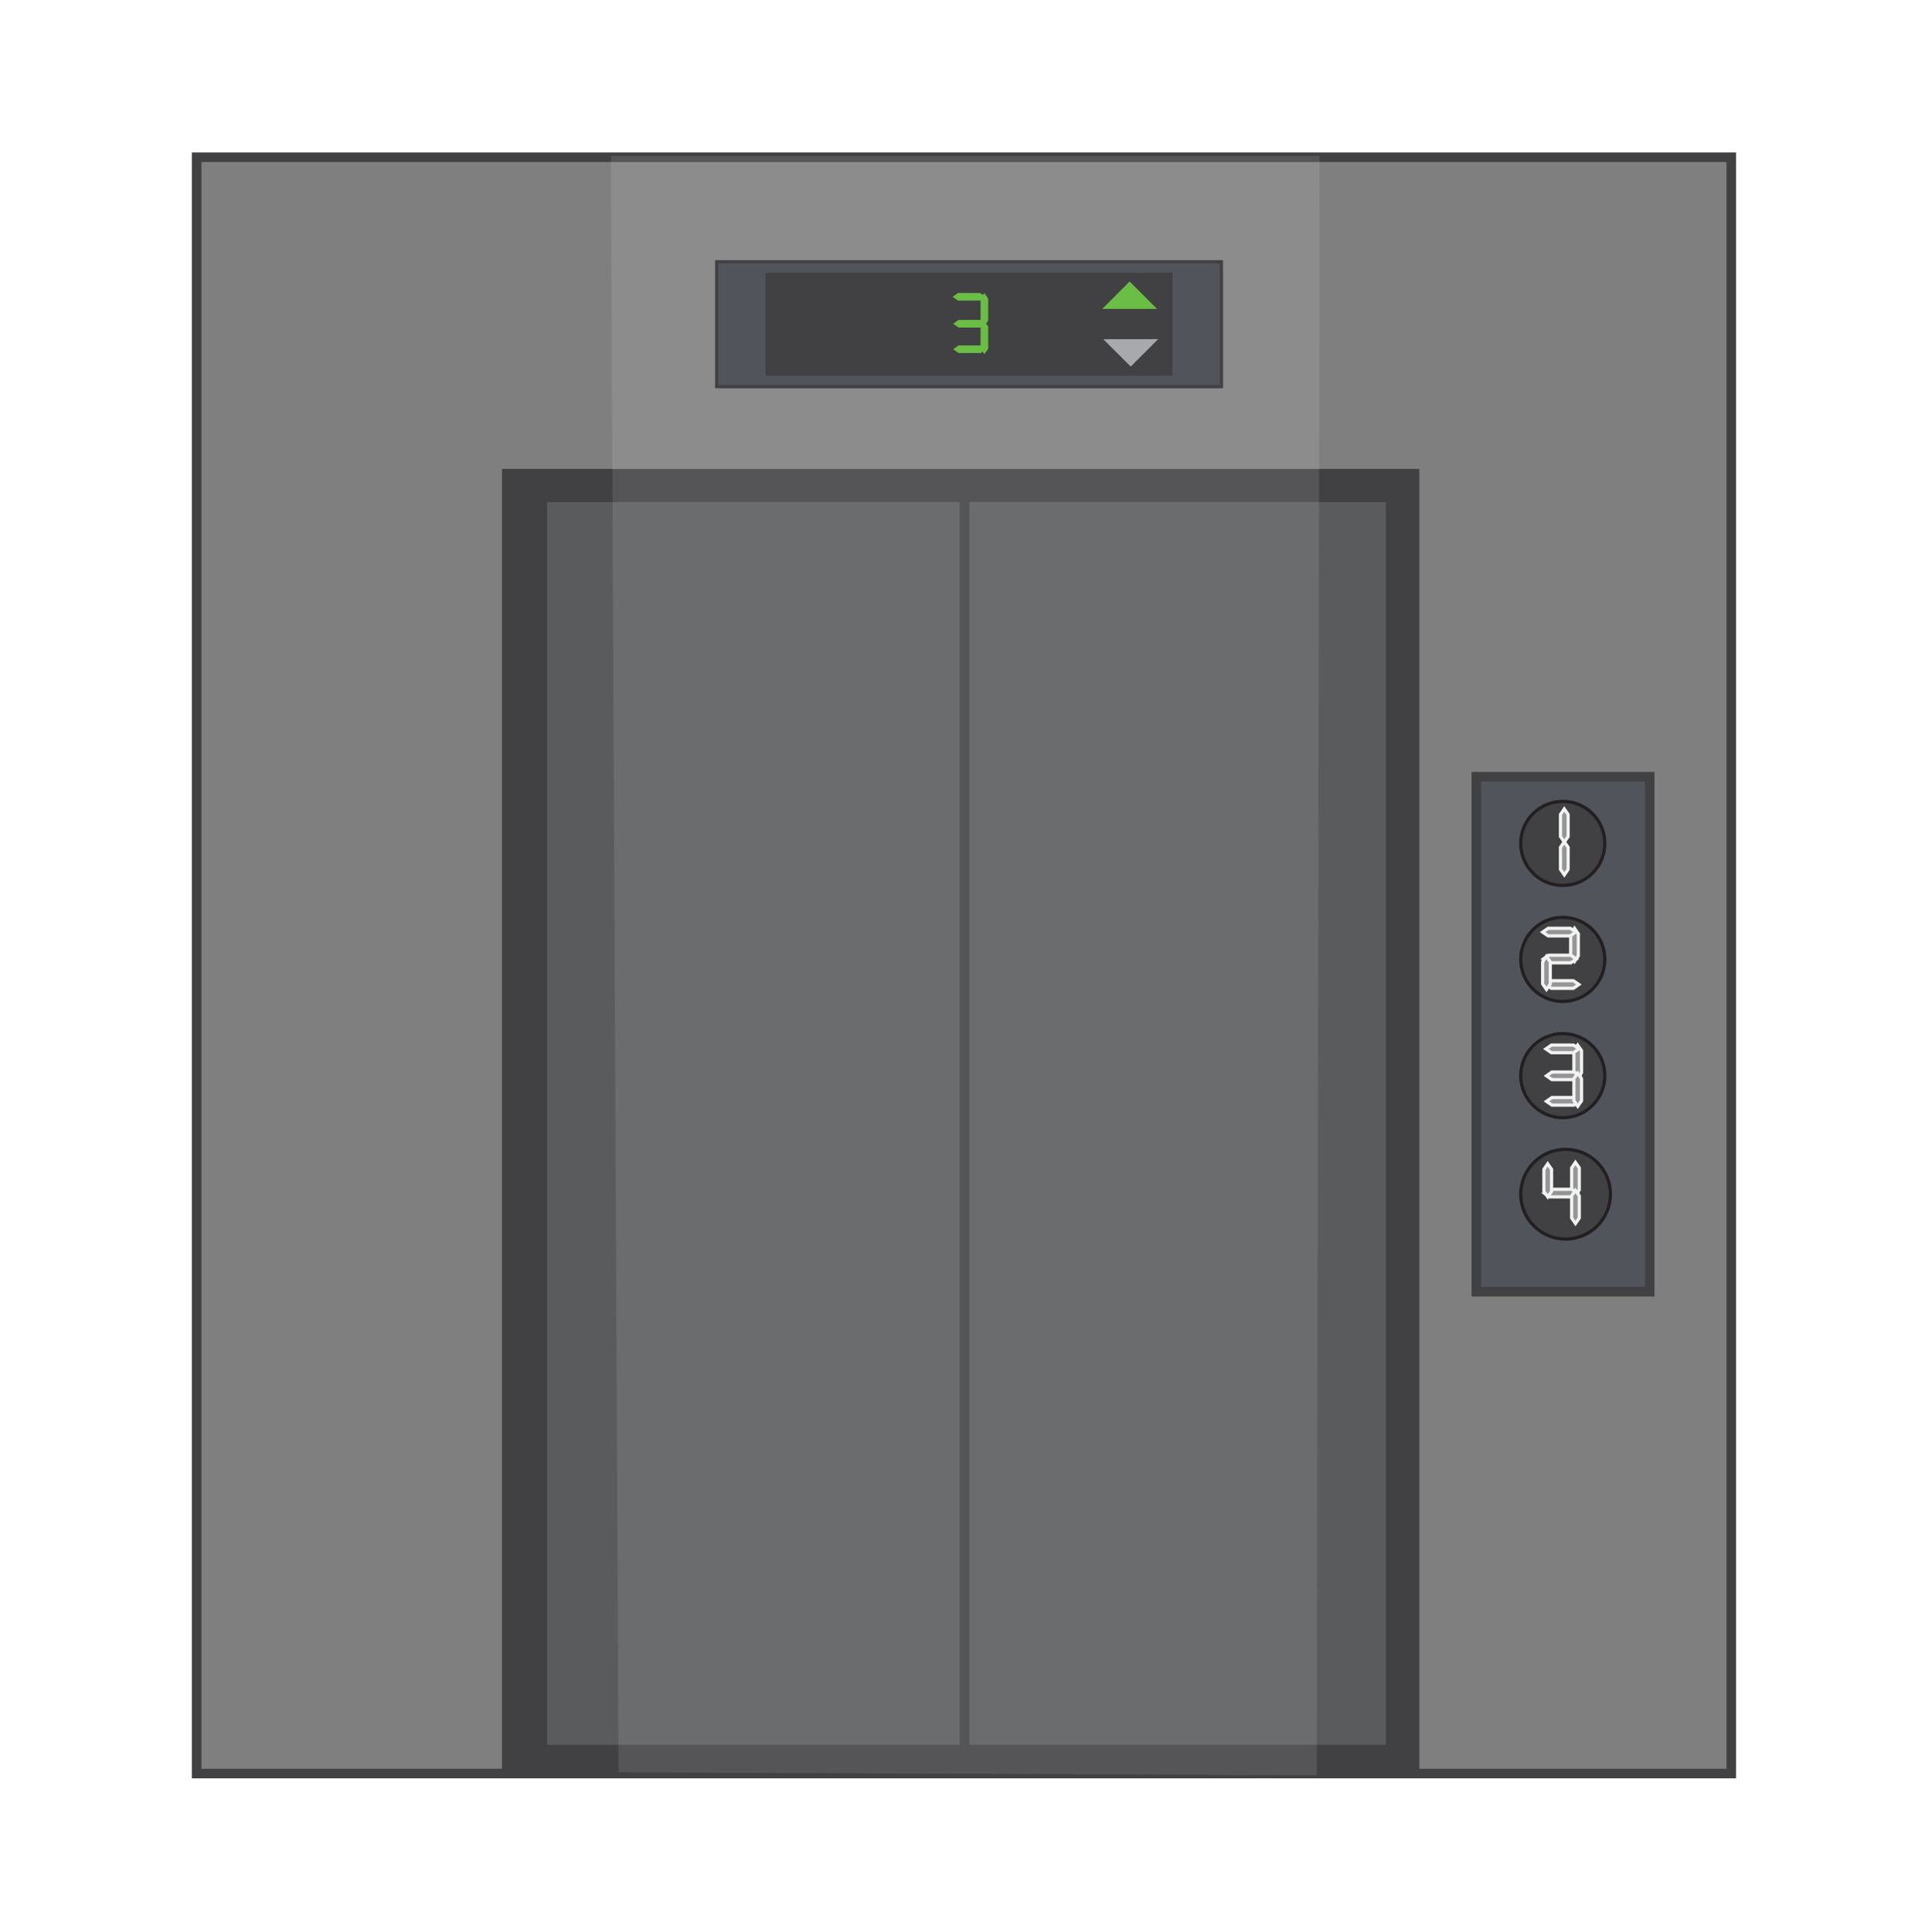
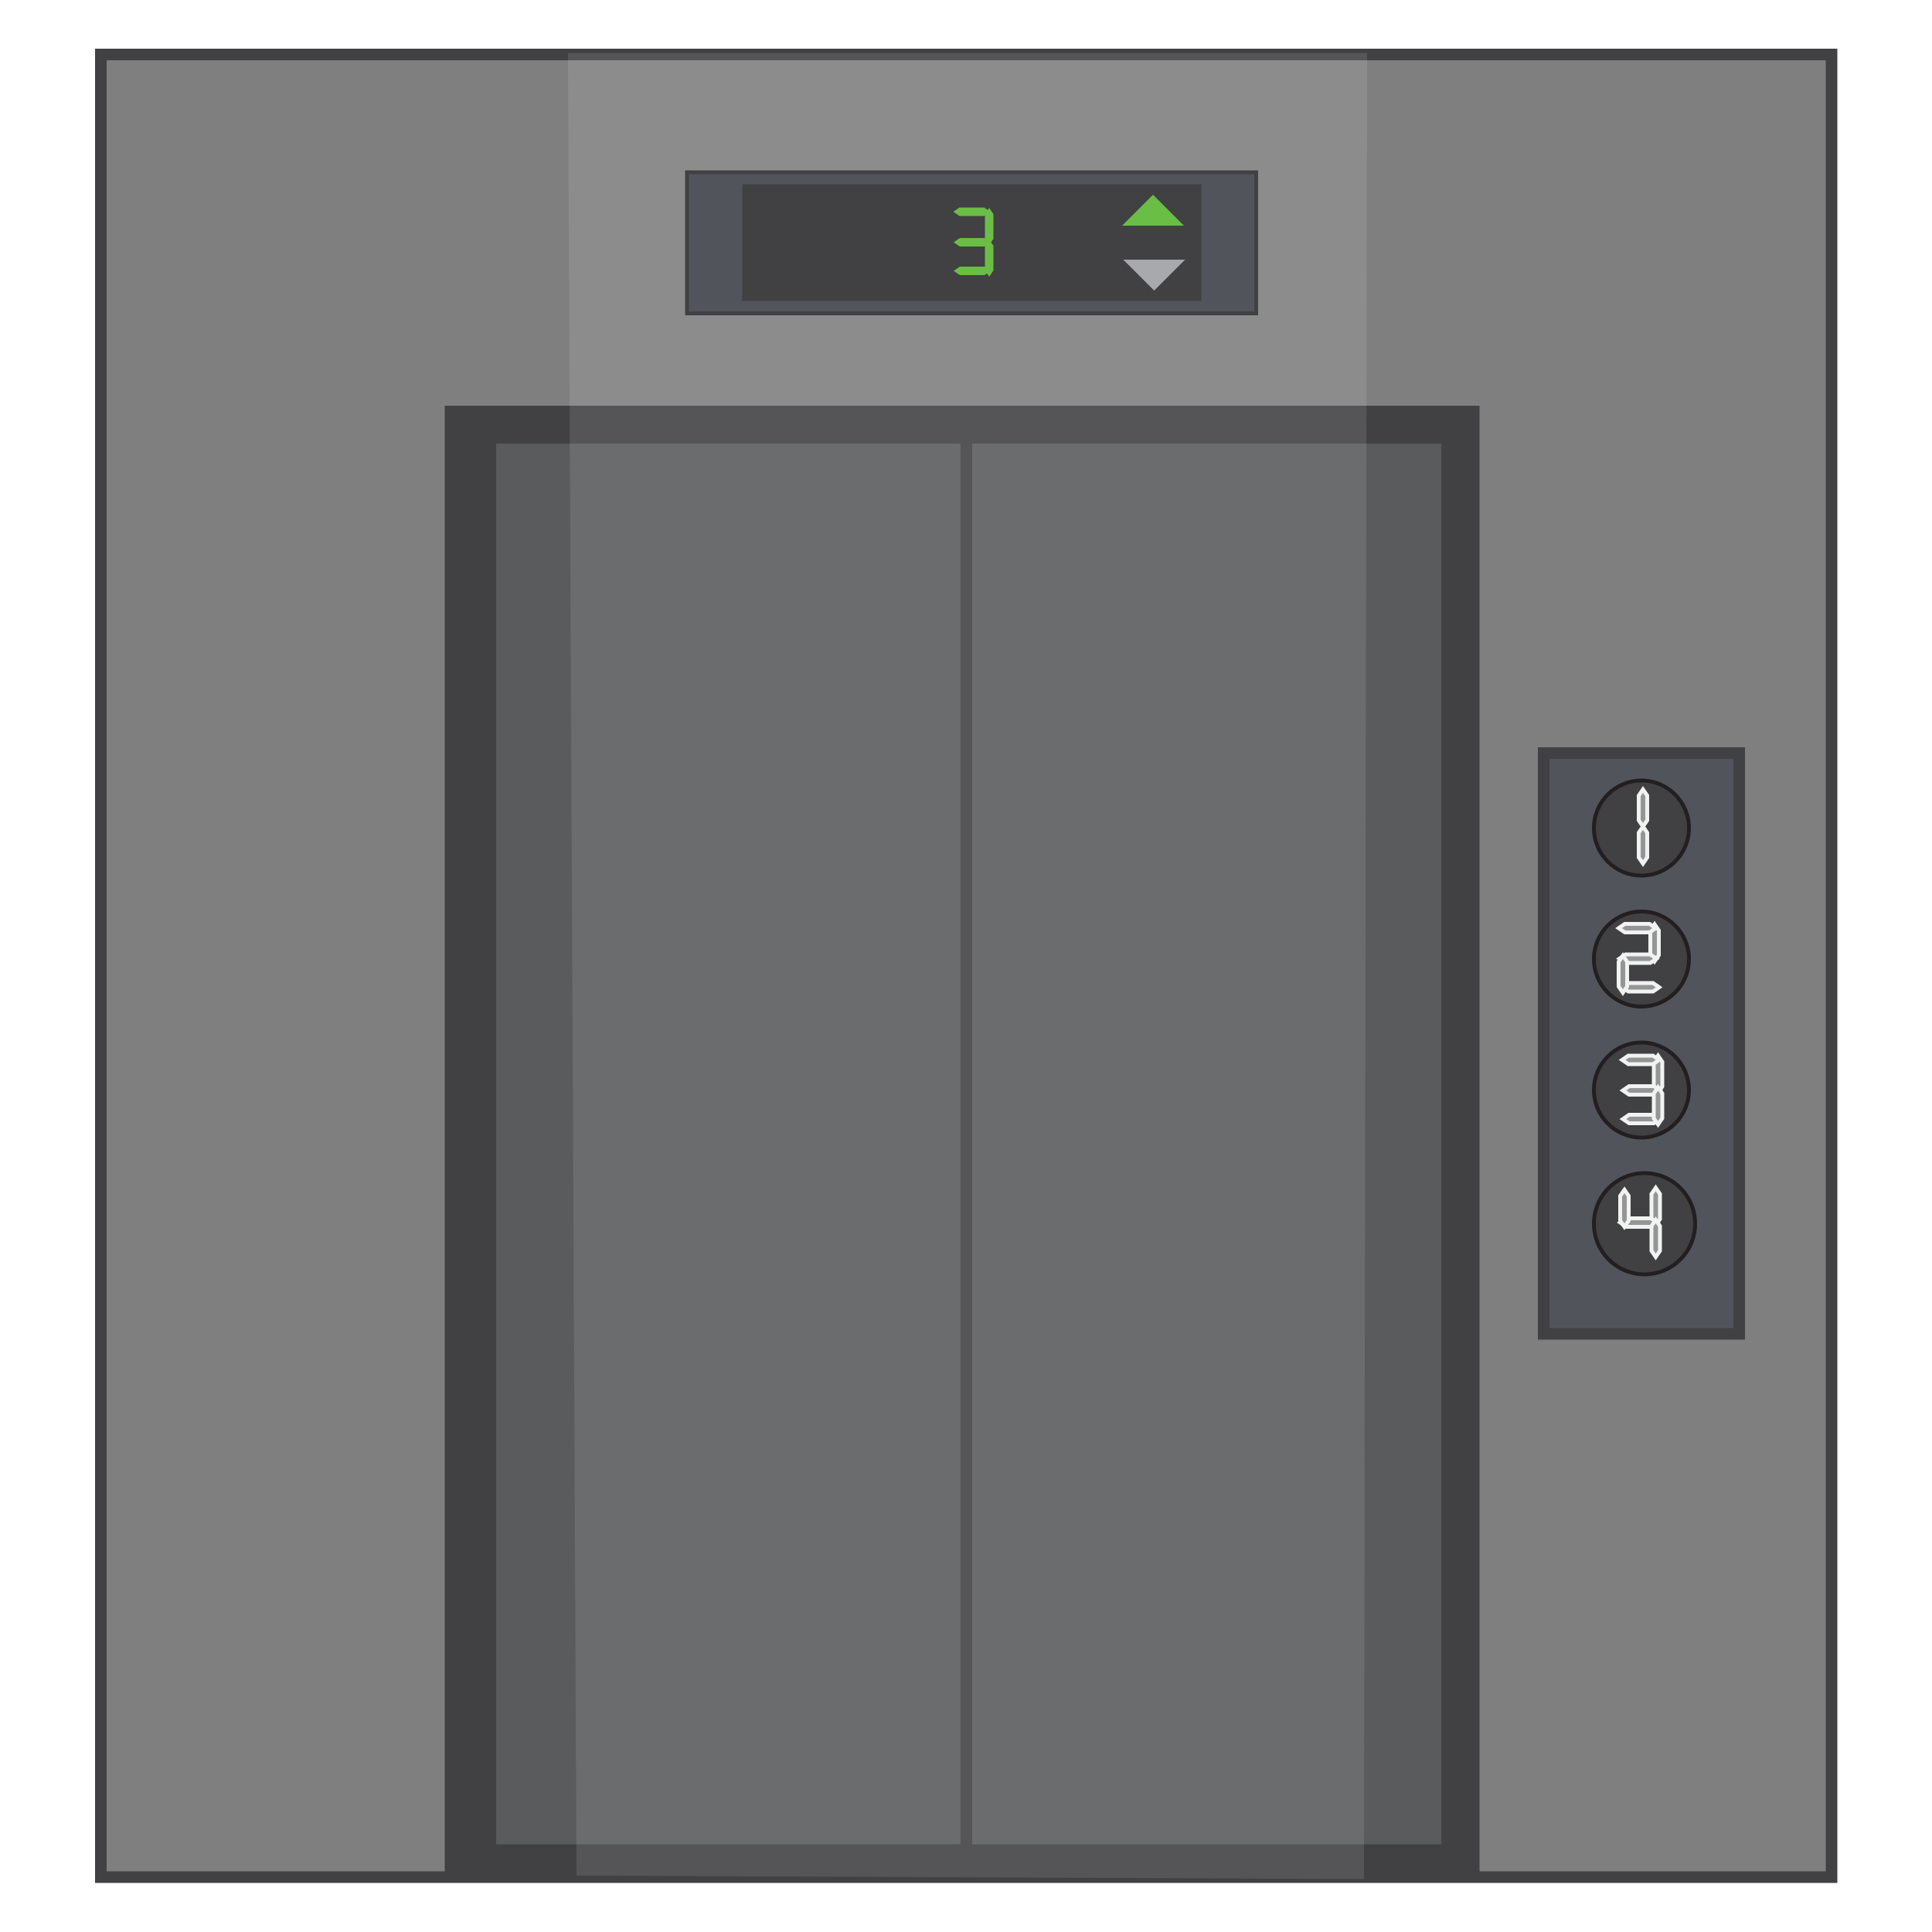
- <svg xmlns="http://www.w3.org/2000/svg" id="Layer_1" viewBox="0 0 605 606">
-   <rect x="61.7" y="49.33" width="481.6" height="507.2" fill="#7f7f7f" stroke="#414042" stroke-miterlimit="10" stroke-width="3" />
-   <rect x="158.02" y="147.65" width="286.88" height="408.88" fill="#414042" stroke="#414042" stroke-miterlimit="10" />
-   <rect x="170.18" y="156.05" width="133.76" height="392.96" fill="#5a5b5c" stroke="#414042" stroke-miterlimit="10" stroke-width="3" />
-   <rect x="302.66" y="156.05" width="133.76" height="392.96" fill="#5a5b5c" stroke="#414042" stroke-miterlimit="10" stroke-width="3" />
-   <path d="M413.2,557.07c-73.03-.31-146.07-.62-219.1-.93-.8-169.07-1.6-338.13-2.4-507.2h222.4c-.3,169.38-.6,338.76-.9,508.13Z" fill="#f1f2f2" opacity=".12" stroke-width="0" />
-   <rect x="224.9" y="82.13" width="158.4" height="39.2" fill="#51555b" stroke="#414042" stroke-miterlimit="10" />
-   <rect x="463.3" y="243.73" width="54.4" height="161.6" fill="#51555b" stroke="#414042" stroke-miterlimit="10" stroke-width="3" />
-   <circle cx="490.42" cy="264.65" r="13.2" fill="#414042" stroke="#231f20" stroke-miterlimit="10" />
-   <path d="M492.1,272.8l-1.19,1.73-1.21-1.73v-6.93l1.19-1.73,1.21,1.73v6.93Z" fill="#959595" stroke="#f1f2f2" stroke-miterlimit="10" />
-   <path d="M492.1,262.5l-1.19,1.73-1.21-1.73v-6.93l1.19-1.73,1.21,1.73v6.93Z" fill="#959595" stroke="#f1f2f2" stroke-miterlimit="10" />
-   <circle cx="490.42" cy="301.05" r="13.2" fill="#414042" stroke="#231f20" stroke-miterlimit="10" />
-   <path d="M495.3,299.95l-1.19,1.73-1.21-1.73v-6.93l1.19-1.73,1.21,1.73v6.93Z" fill="#959595" stroke="#f1f2f2" stroke-miterlimit="10" />
-   <path d="M485.83,293.68l-1.73-1.19,1.73-1.21h6.93c.58.4,1.16.79,1.73,1.19l-1.73,1.21h-6.93Z" fill="#959595" stroke="#f1f2f2" stroke-miterlimit="10" />
-   <path d="M486.01,302.13l-1.73-1.19,1.73-1.21h6.93c.58.4,1.16.79,1.73,1.19l-1.73,1.21c-2.31,0-4.62,0-6.93,0Z" fill="#959595" stroke="#f1f2f2" stroke-miterlimit="10" />
-   <path d="M486.81,310.13l-1.73-1.19,1.73-1.21h6.93c.58.4,1.16.79,1.73,1.19l-1.73,1.21c-2.31,0-4.62,0-6.93,0Z" fill="#959595" stroke="#f1f2f2" stroke-miterlimit="10" />
-   <path d="M486.5,308.75l-1.19,1.73-1.21-1.73v-6.93l1.19-1.73,1.21,1.73v6.93Z" fill="#959595" stroke="#f1f2f2" stroke-miterlimit="10" />
-   <circle cx="490.42" cy="337.53" r="13.2" fill="#414042" stroke="#231f20" stroke-miterlimit="10" />
-   <path d="M496.31,336.6l-1.19,1.73-1.21-1.73v-6.93l1.19-1.73,1.21,1.73v6.93Z" fill="#959595" stroke="#f1f2f2" stroke-miterlimit="10" />
-   <path d="M486.85,330.33l-1.73-1.19,1.73-1.21h6.93c.58.4,1.16.79,1.73,1.19l-1.73,1.21h-6.93Z" fill="#959595" stroke="#f1f2f2" stroke-miterlimit="10" />
-   <path d="M487.02,338.78l-1.73-1.19,1.73-1.21h6.93c.58.4,1.16.79,1.73,1.19l-1.73,1.21h-6.93Z" fill="#959595" stroke="#f1f2f2" stroke-miterlimit="10" />
-   <path d="M487.02,346.78l-1.73-1.19,1.73-1.21h6.93c.58.4,1.16.79,1.73,1.19l-1.73,1.21h-6.93Z" fill="#959595" stroke="#f1f2f2" stroke-miterlimit="10" />
-   <path d="M496.31,345.4l-1.19,1.73-1.21-1.73v-6.93l1.19-1.73,1.21,1.73v6.93Z" fill="#959595" stroke="#f1f2f2" stroke-miterlimit="10" />
-   <circle cx="491.3" cy="374.73" r="14.08" fill="#414042" stroke="#231f20" stroke-miterlimit="10" />
-   <path d="M495.6,373.4l-1.19,1.73-1.21-1.73v-6.93l1.19-1.73,1.21,1.73v6.93Z" fill="#959595" stroke="#f1f2f2" stroke-miterlimit="10" />
-   <path d="M486.31,375.58l-1.73-1.19,1.73-1.21h6.93c.58.4,1.16.79,1.73,1.19l-1.73,1.21h-6.93Z" fill="#959595" stroke="#f1f2f2" stroke-miterlimit="10" />
-   <path d="M486.9,373.85l-1.19,1.73-1.21-1.73v-6.93c.4-.58.79-1.16,1.19-1.73l1.21,1.73c0,2.31,0,4.62,0,6.93Z" fill="#959595" stroke="#f1f2f2" stroke-miterlimit="10" />
-   <path d="M495.6,382.2l-1.19,1.73-1.21-1.73v-6.93l1.19-1.73,1.21,1.73v6.93Z" fill="#959595" stroke="#f1f2f2" stroke-miterlimit="10" />
-   <rect x="240.74" y="86.05" width="126.72" height="31.36" fill="#414042" stroke="#414042" stroke-miterlimit="10" />
-   <path d="M310.11,100.6l-1.19,1.73-1.21-1.73v-6.93l1.19-1.73,1.21,1.73v6.93Z" fill="#6abd45" stroke-width="0" />
-   <path d="M300.65,94.33l-1.73-1.19,1.73-1.21h6.93c.58.4,1.16.79,1.73,1.19l-1.73,1.21h-6.93Z" fill="#6abd45" stroke-width="0" />
-   <path d="M300.82,102.78l-1.73-1.19,1.73-1.21h6.93c.58.4,1.16.79,1.73,1.19l-1.73,1.21h-6.93Z" fill="#6abd45" stroke-width="0" />
-   <path d="M300.82,110.78l-1.73-1.19,1.73-1.21h6.93c.58.4,1.16.79,1.73,1.19l-1.73,1.21h-6.93Z" fill="#6abd45" stroke-width="0" />
-   <path d="M310.11,109.4l-1.19,1.73-1.21-1.73v-6.93l1.19-1.73,1.21,1.73v6.93Z" fill="#6abd45" stroke-width="0" />
-   <path d="M345.9,96.93h17.2l-8.6-8.6-8.6,8.6Z" fill="#6abd45" stroke-width="0" />
-   <path d="M363.43,106.42c-5.73,0-11.46.01-17.2.02l8.61,8.59,8.59-8.61Z" fill="#a7a9ac" stroke-width="0" />
-   <rect width="605" height="606" fill="none" stroke-width="0" />
+ <svg xmlns="http://www.w3.org/2000/svg" id="Layer_1" viewBox="0 0 500 500">
+   <rect x="26.1" y="14.1" width="447.9" height="471.7" fill="#7f7f7f" stroke="#414042" stroke-miterlimit="10" stroke-width="3" />
+   <rect x="115.6" y="105.5" width="266.8" height="380.3" fill="#414042" stroke="#414042" stroke-miterlimit="10" />
+   <rect x="126.9" y="113.3" width="124.4" height="365.5" fill="#5a5b5c" stroke="#414042" stroke-miterlimit="10" stroke-width="3" />
+   <rect x="250.1" y="113.3" width="124.4" height="365.5" fill="#5a5b5c" stroke="#414042" stroke-miterlimit="10" stroke-width="3" />
+   <path d="M353,486.3c-67.9-.3-135.8-.6-203.8-.9-.7-157.2-1.5-314.5-2.2-471.7h206.8c-.3,157.5-.6,315.1-.8,472.6Z" fill="#f1f2f2" isolation="isolate" opacity=".12" stroke-width="0" />
+   <rect x="177.8" y="44.6" width="147.3" height="36.5" fill="#51555b" stroke="#414042" stroke-miterlimit="10" />
+   <rect x="399.5" y="194.9" width="50.6" height="150.3" fill="#51555b" stroke="#414042" stroke-miterlimit="10" stroke-width="3" />
+   <circle cx="424.8" cy="214.3" r="12.3" fill="#414042" stroke="#231f20" stroke-miterlimit="10" />
+   <path d="M426.3,221.9l-1.1,1.6-1.1-1.6v-6.4l1.1-1.6,1.1,1.6v6.4Z" fill="#959595" stroke="#f1f2f2" stroke-miterlimit="10" />
+   <path d="M426.3,212.3l-1.1,1.6-1.1-1.6v-6.4l1.1-1.6,1.1,1.6v6.4Z" fill="#959595" stroke="#f1f2f2" stroke-miterlimit="10" />
+   <circle cx="424.8" cy="248.2" r="12.3" fill="#414042" stroke="#231f20" stroke-miterlimit="10" />
+   <path d="M429.3,247.2l-1.1,1.6-1.1-1.6v-6.4l1.1-1.6,1.1,1.6v6.4Z" fill="#959595" stroke="#f1f2f2" stroke-miterlimit="10" />
+   <path d="M420.5,241.3l-1.6-1.1,1.6-1.1h6.4c.5.4,1.1.7,1.6,1.1l-1.6,1.1h-6.4Z" fill="#959595" stroke="#f1f2f2" stroke-miterlimit="10" />
+   <path d="M420.7,249.2l-1.6-1.1,1.6-1.1h6.4c.5.4,1.1.7,1.6,1.1l-1.6,1.1h-6.4Z" fill="#959595" stroke="#f1f2f2" stroke-miterlimit="10" />
+   <path d="M421.4,256.6l-1.6-1.1,1.6-1.1h6.4c.5.4,1.1.7,1.6,1.1l-1.6,1.1h-6.4Z" fill="#959595" stroke="#f1f2f2" stroke-miterlimit="10" />
+   <path d="M421.1,255.3l-1.1,1.6-1.1-1.6v-6.4l1.1-1.6,1.1,1.6v6.4Z" fill="#959595" stroke="#f1f2f2" stroke-miterlimit="10" />
+   <circle cx="424.8" cy="282.1" r="12.3" fill="#414042" stroke="#231f20" stroke-miterlimit="10" />
+   <path d="M430.2,281.2l-1.1,1.6-1.1-1.6v-6.4l1.1-1.6,1.1,1.6v6.4Z" fill="#959595" stroke="#f1f2f2" stroke-miterlimit="10" />
+   <path d="M421.4,275.4l-1.6-1.1,1.6-1.1h6.4c.5.4,1.1.7,1.6,1.1l-1.6,1.1h-6.4Z" fill="#959595" stroke="#f1f2f2" stroke-miterlimit="10" />
+   <path d="M421.6,283.3l-1.6-1.1,1.6-1.1h6.4c.5.4,1.1.7,1.6,1.1l-1.6,1.1h-6.4Z" fill="#959595" stroke="#f1f2f2" stroke-miterlimit="10" />
+   <path d="M421.6,290.7l-1.6-1.1,1.6-1.1h6.4c.5.4,1.1.7,1.6,1.1l-1.6,1.1h-6.4Z" fill="#959595" stroke="#f1f2f2" stroke-miterlimit="10" />
+   <path d="M430.2,289.4l-1.1,1.6-1.1-1.6v-6.4l1.1-1.6,1.1,1.6v6.4Z" fill="#959595" stroke="#f1f2f2" stroke-miterlimit="10" />
+   <circle cx="425.6" cy="316.7" r="13.1" fill="#414042" stroke="#231f20" stroke-miterlimit="10" />
+   <path d="M429.6,315.5l-1.1,1.6-1.1-1.6v-6.5l1.1-1.6,1.1,1.6v6.5Z" fill="#959595" stroke="#f1f2f2" stroke-miterlimit="10" />
+   <path d="M420.9,317.5l-1.6-1.1,1.6-1.1h6.4c.5.4,1.1.7,1.6,1.1l-1.6,1.1h-6.4Z" fill="#959595" stroke="#f1f2f2" stroke-miterlimit="10" />
+   <path d="M421.5,315.9l-1.1,1.6-1.1-1.6v-6.4c.4-.5.7-1.1,1.1-1.6l1.1,1.6v6.4Z" fill="#959595" stroke="#f1f2f2" stroke-miterlimit="10" />
+   <path d="M429.6,323.7l-1.1,1.6-1.1-1.6v-6.4l1.1-1.6,1.1,1.6v6.4Z" fill="#959595" stroke="#f1f2f2" stroke-miterlimit="10" />
+   <rect x="192.6" y="48.2" width="117.8" height="29.2" fill="#414042" stroke="#414042" stroke-miterlimit="10" />
+   <path d="M257.1,61.8l-1.1,1.6-1.1-1.6v-6.4l1.1-1.6,1.1,1.6v6.4Z" fill="#6abd45" stroke-width="0" />
+   <path d="M248.3,55.9l-1.6-1.1,1.6-1.1h6.4c.5.4,1.1.7,1.6,1.1l-1.6,1.1h-6.4Z" fill="#6abd45" stroke-width="0" />
+   <path d="M248.4,63.8l-1.6-1.1,1.6-1.1h6.4c.5.4,1.1.7,1.6,1.1l-1.6,1.1h-6.4Z" fill="#6abd45" stroke-width="0" />
+   <path d="M248.4,71.2l-1.6-1.1,1.6-1.1h6.4c.5.4,1.1.7,1.6,1.1l-1.6,1.1h-6.4Z" fill="#6abd45" stroke-width="0" />
+   <path d="M257.1,70l-1.1,1.6-1.1-1.6v-6.4l1.1-1.6,1.1,1.6v6.4Z" fill="#6abd45" stroke-width="0" />
+   <path d="M290.4,58.4h16l-8-8-8,8Z" fill="#6abd45" stroke-width="0" />
+   <path d="M306.7,67.2h-16l8,8,8-8h0Z" fill="#a7a9ac" stroke-width="0" />
+   <rect width="500" height="500" fill="none" stroke-width="0" />
</svg>
